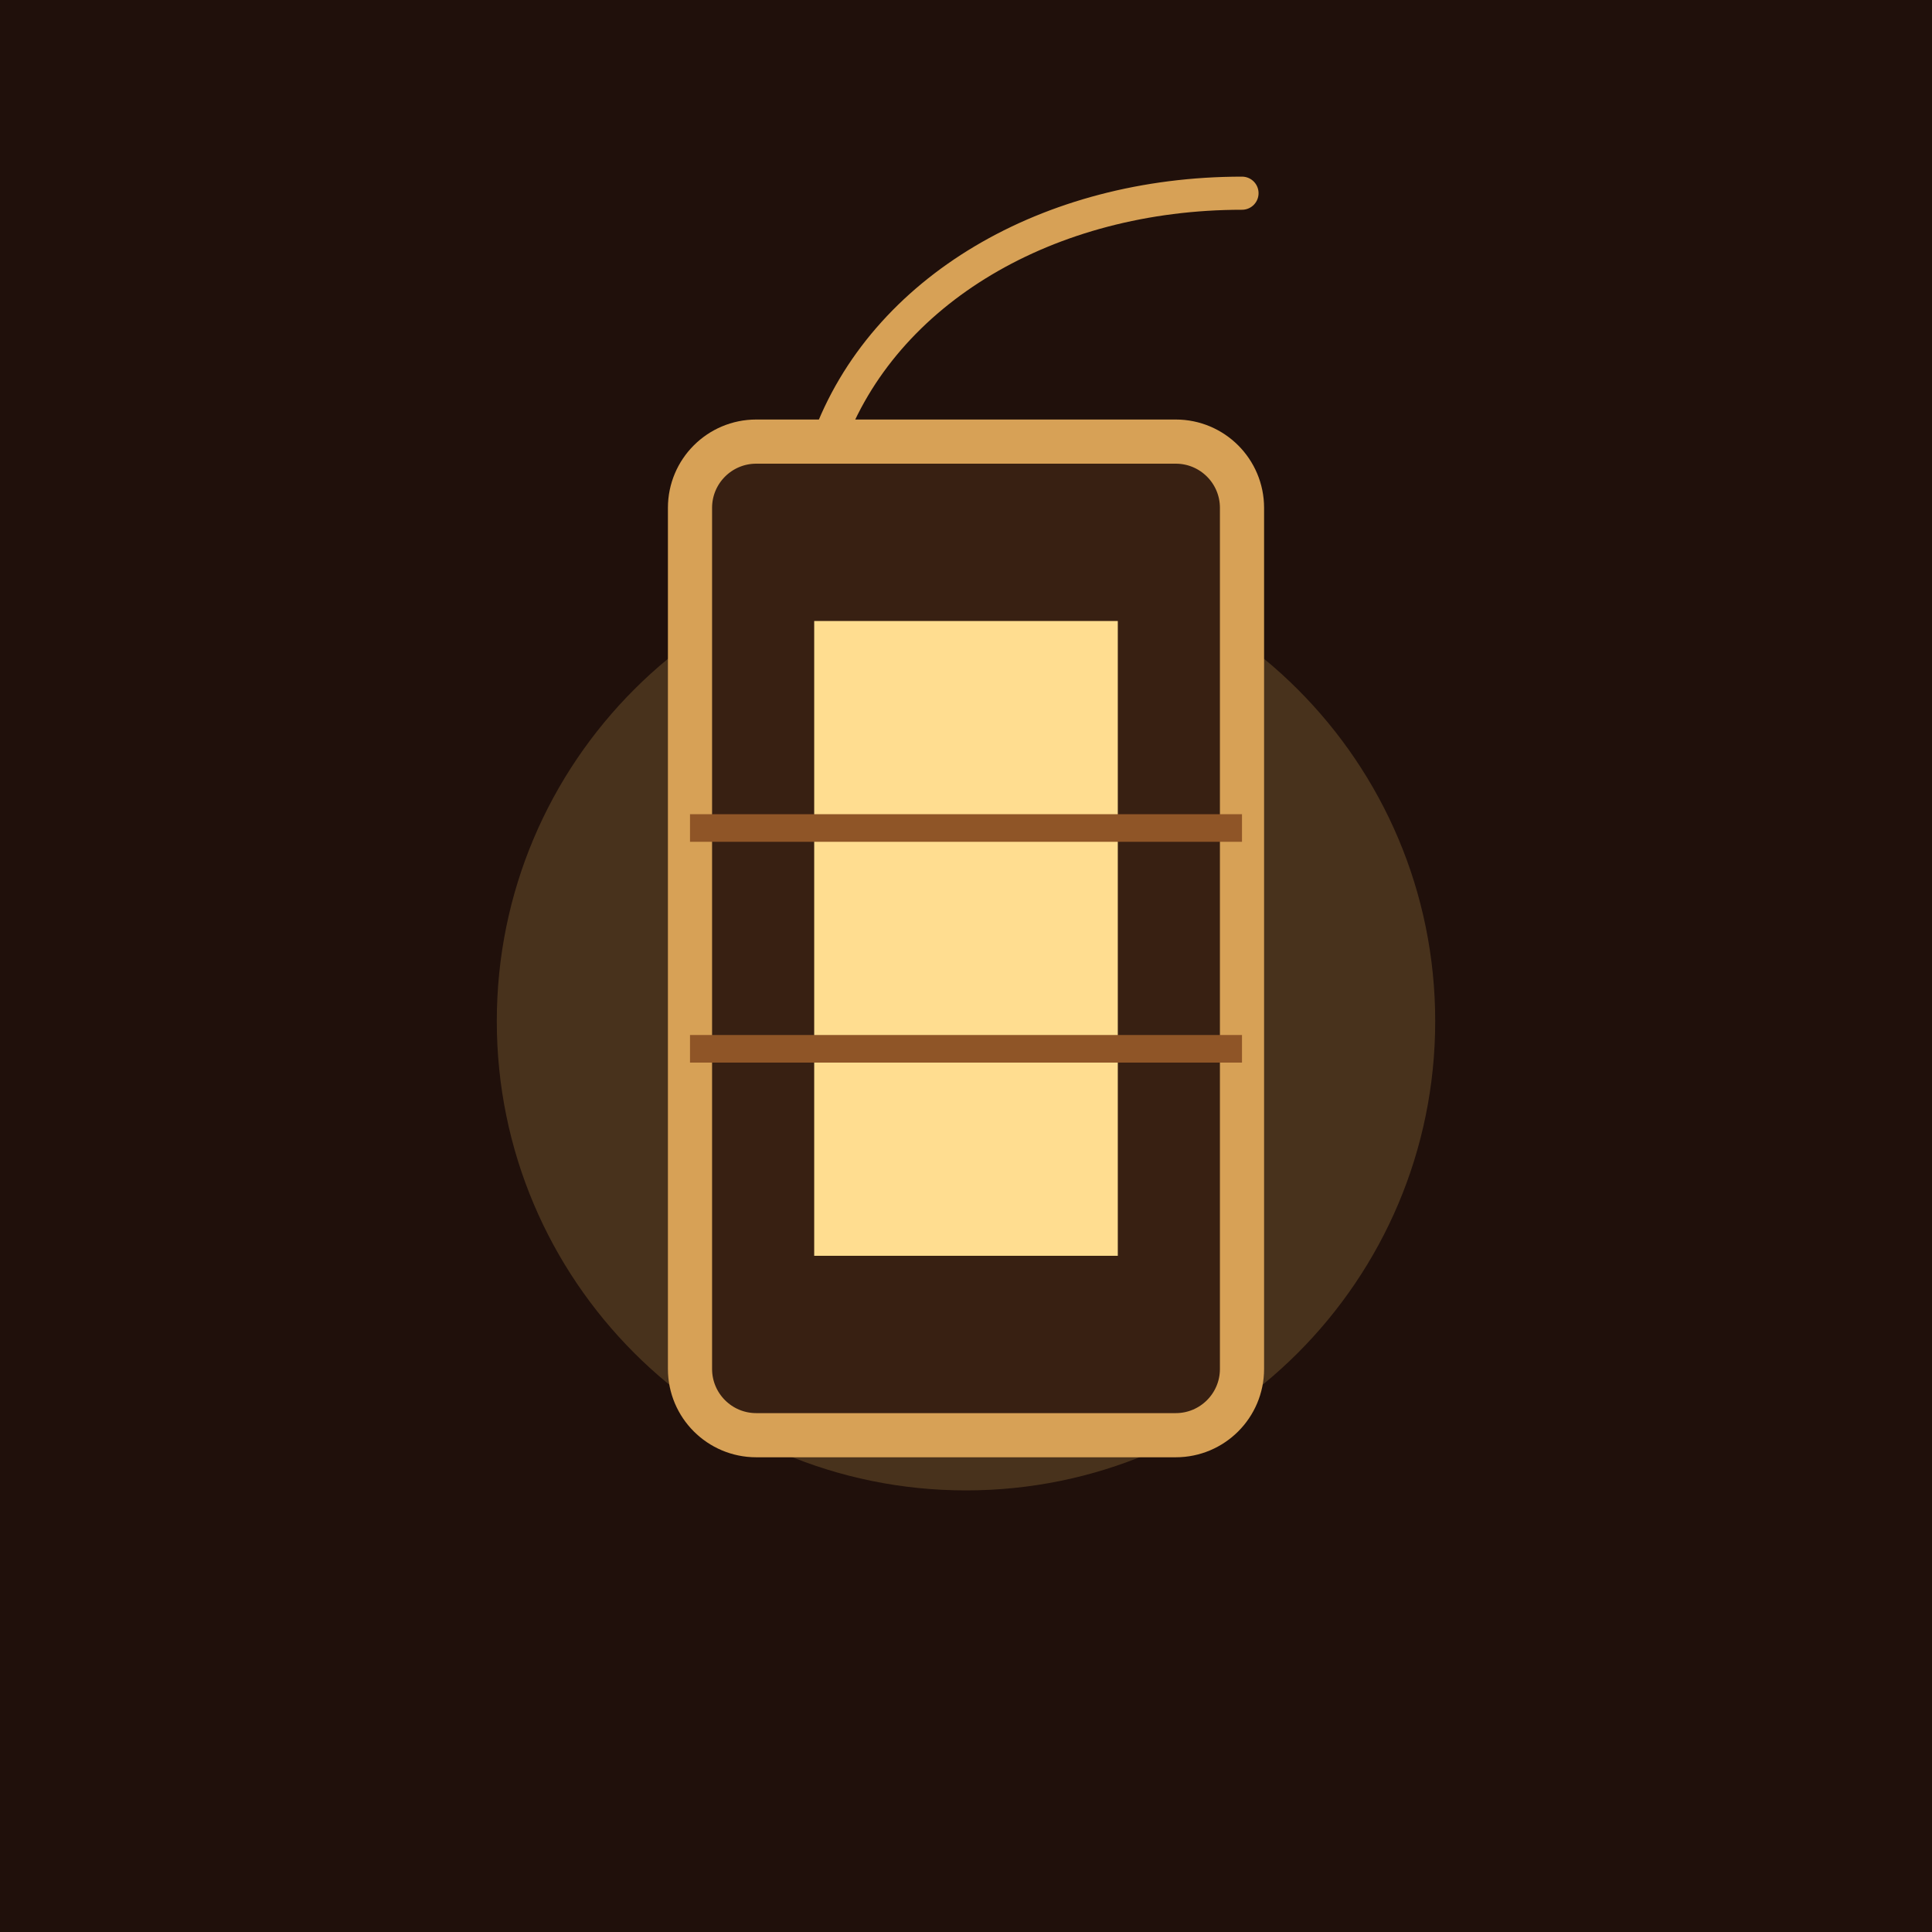
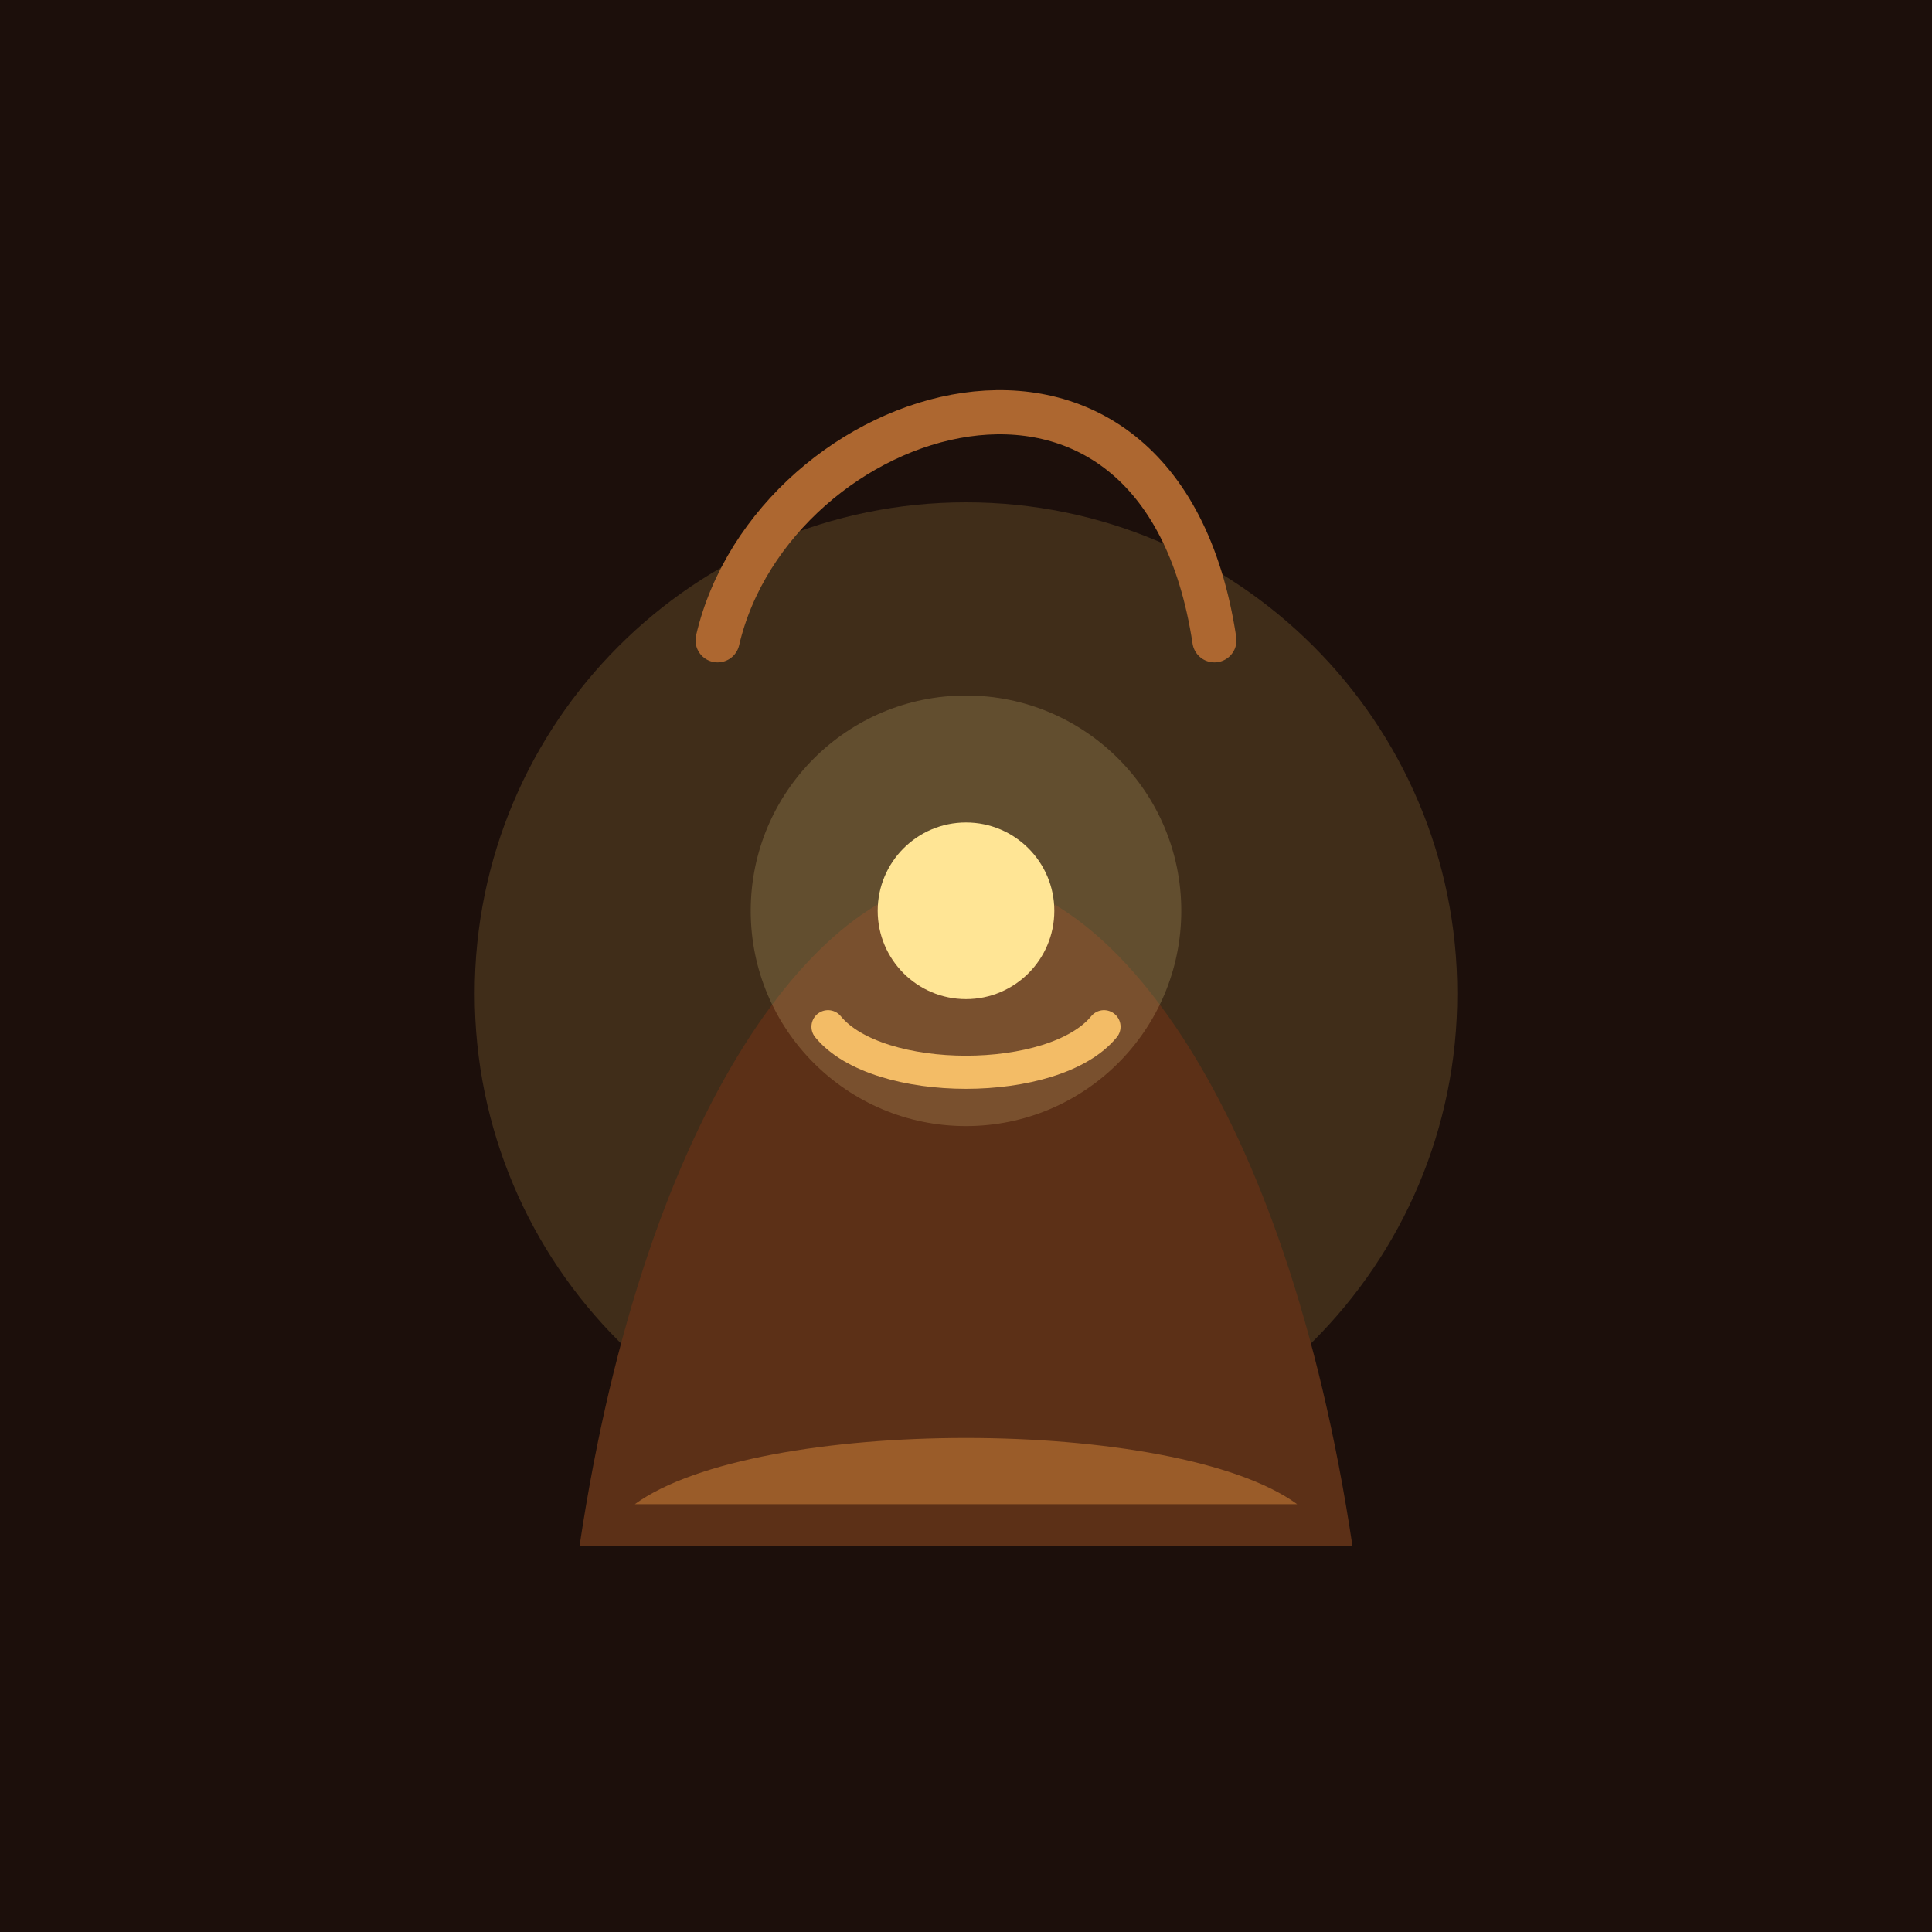
<svg xmlns="http://www.w3.org/2000/svg" viewBox="0 0 700 700" role="img" aria-labelledby="title desc">
-   <rect width="700" height="700" fill="#20100b" />
-   <circle cx="350" cy="370" r="170" fill="#ffcf69" opacity=".18" />
-   <rect x="250" y="160" width="200" height="360" rx="24" fill="#382012" stroke="#d7a156" stroke-width="16" />
-   <rect x="295" y="225" width="110" height="230" fill="#ffdd90" />
-   <path d="M300 160c20-55 80-90 150-90" fill="none" stroke="#d7a156" stroke-width="12" stroke-linecap="round" />
-   <path d="M250 300h200M250 380h200" stroke="#8f5527" stroke-width="10" />
+   <rect width="700" height="700" fill="#1c0f0b" />
+   <circle cx="350" cy="360" r="178" fill="#ffcf69" opacity=".16" />
+   <path d="M210 560c24-160 88-242 140-242s116 82 140 242" fill="#5c3017" />
+   <path d="M230 545c44-32 196-32 240 0" fill="#9a5c29" />
+   <path d="M300 372c18 22 82 22 100 0" fill="none" stroke="#f0b35c" stroke-width="12" stroke-linecap="round" />
+   <circle cx="350" cy="330" r="32" fill="#ffe595" />
+   <circle cx="350" cy="330" r="78" fill="#ffe595" opacity=".18" />
+   <path d="M260 232c20-86 160-132 180 0" fill="none" stroke="#ad6730" stroke-width="16" stroke-linecap="round" />
</svg>
